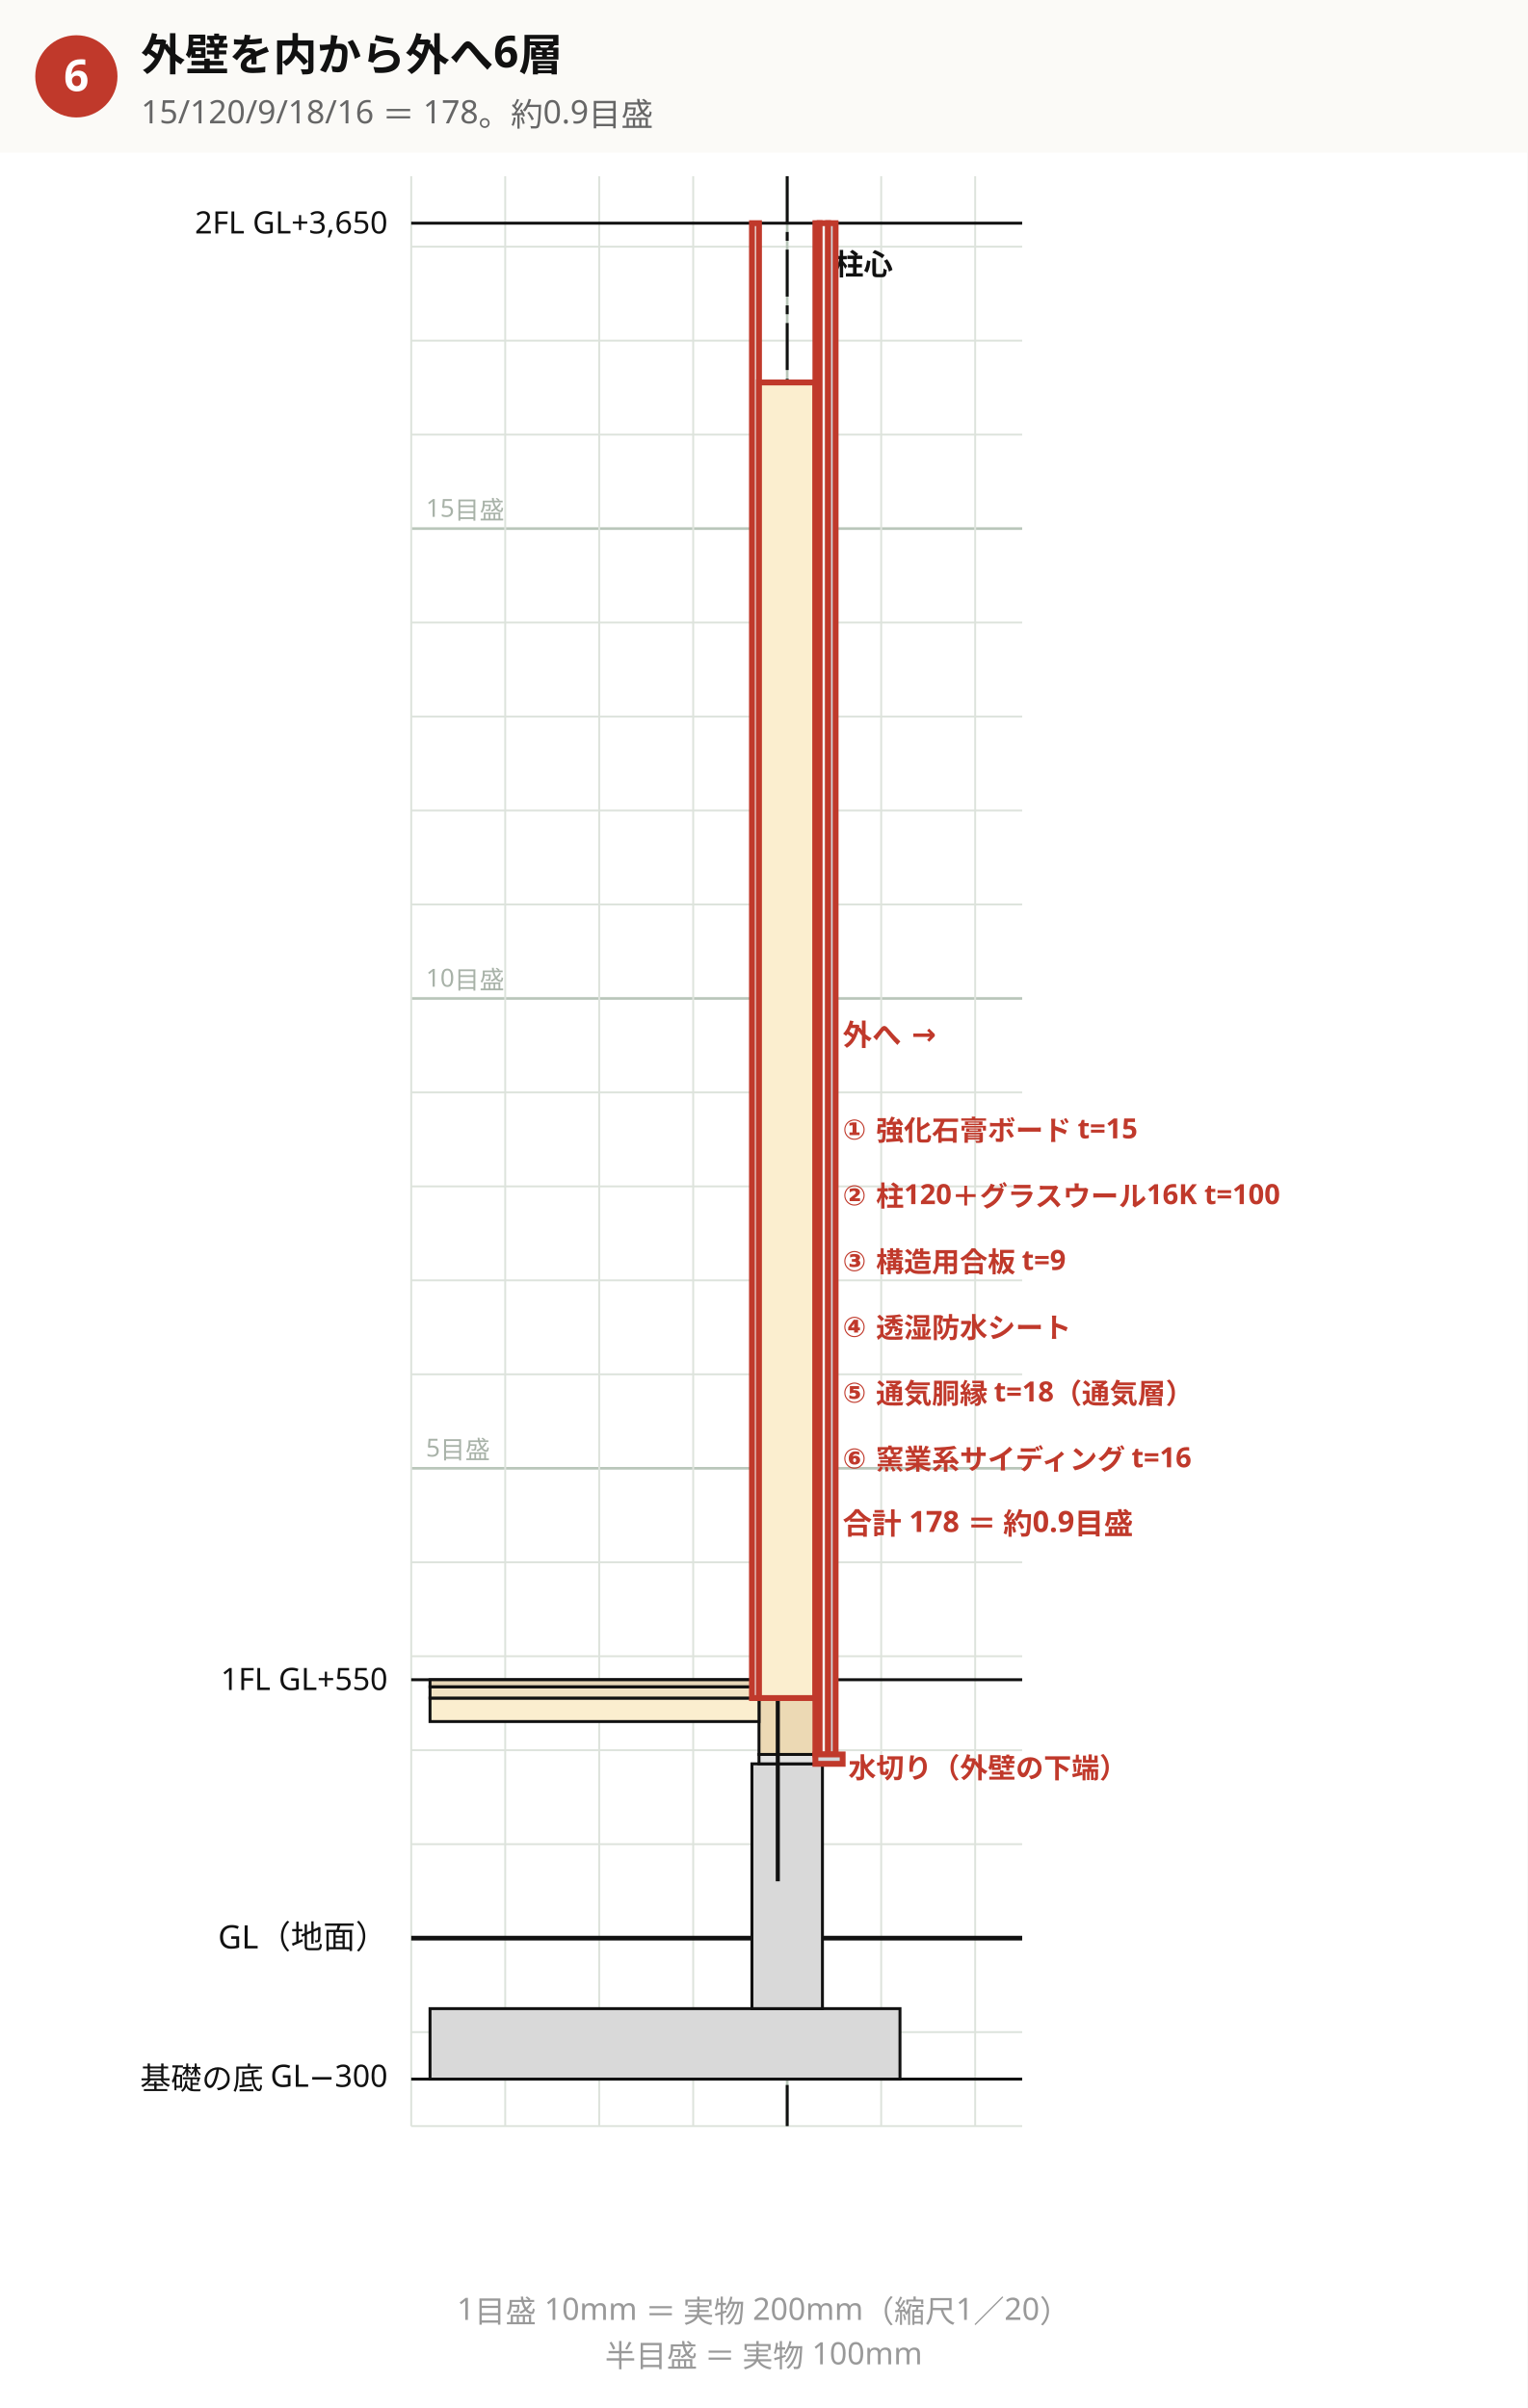
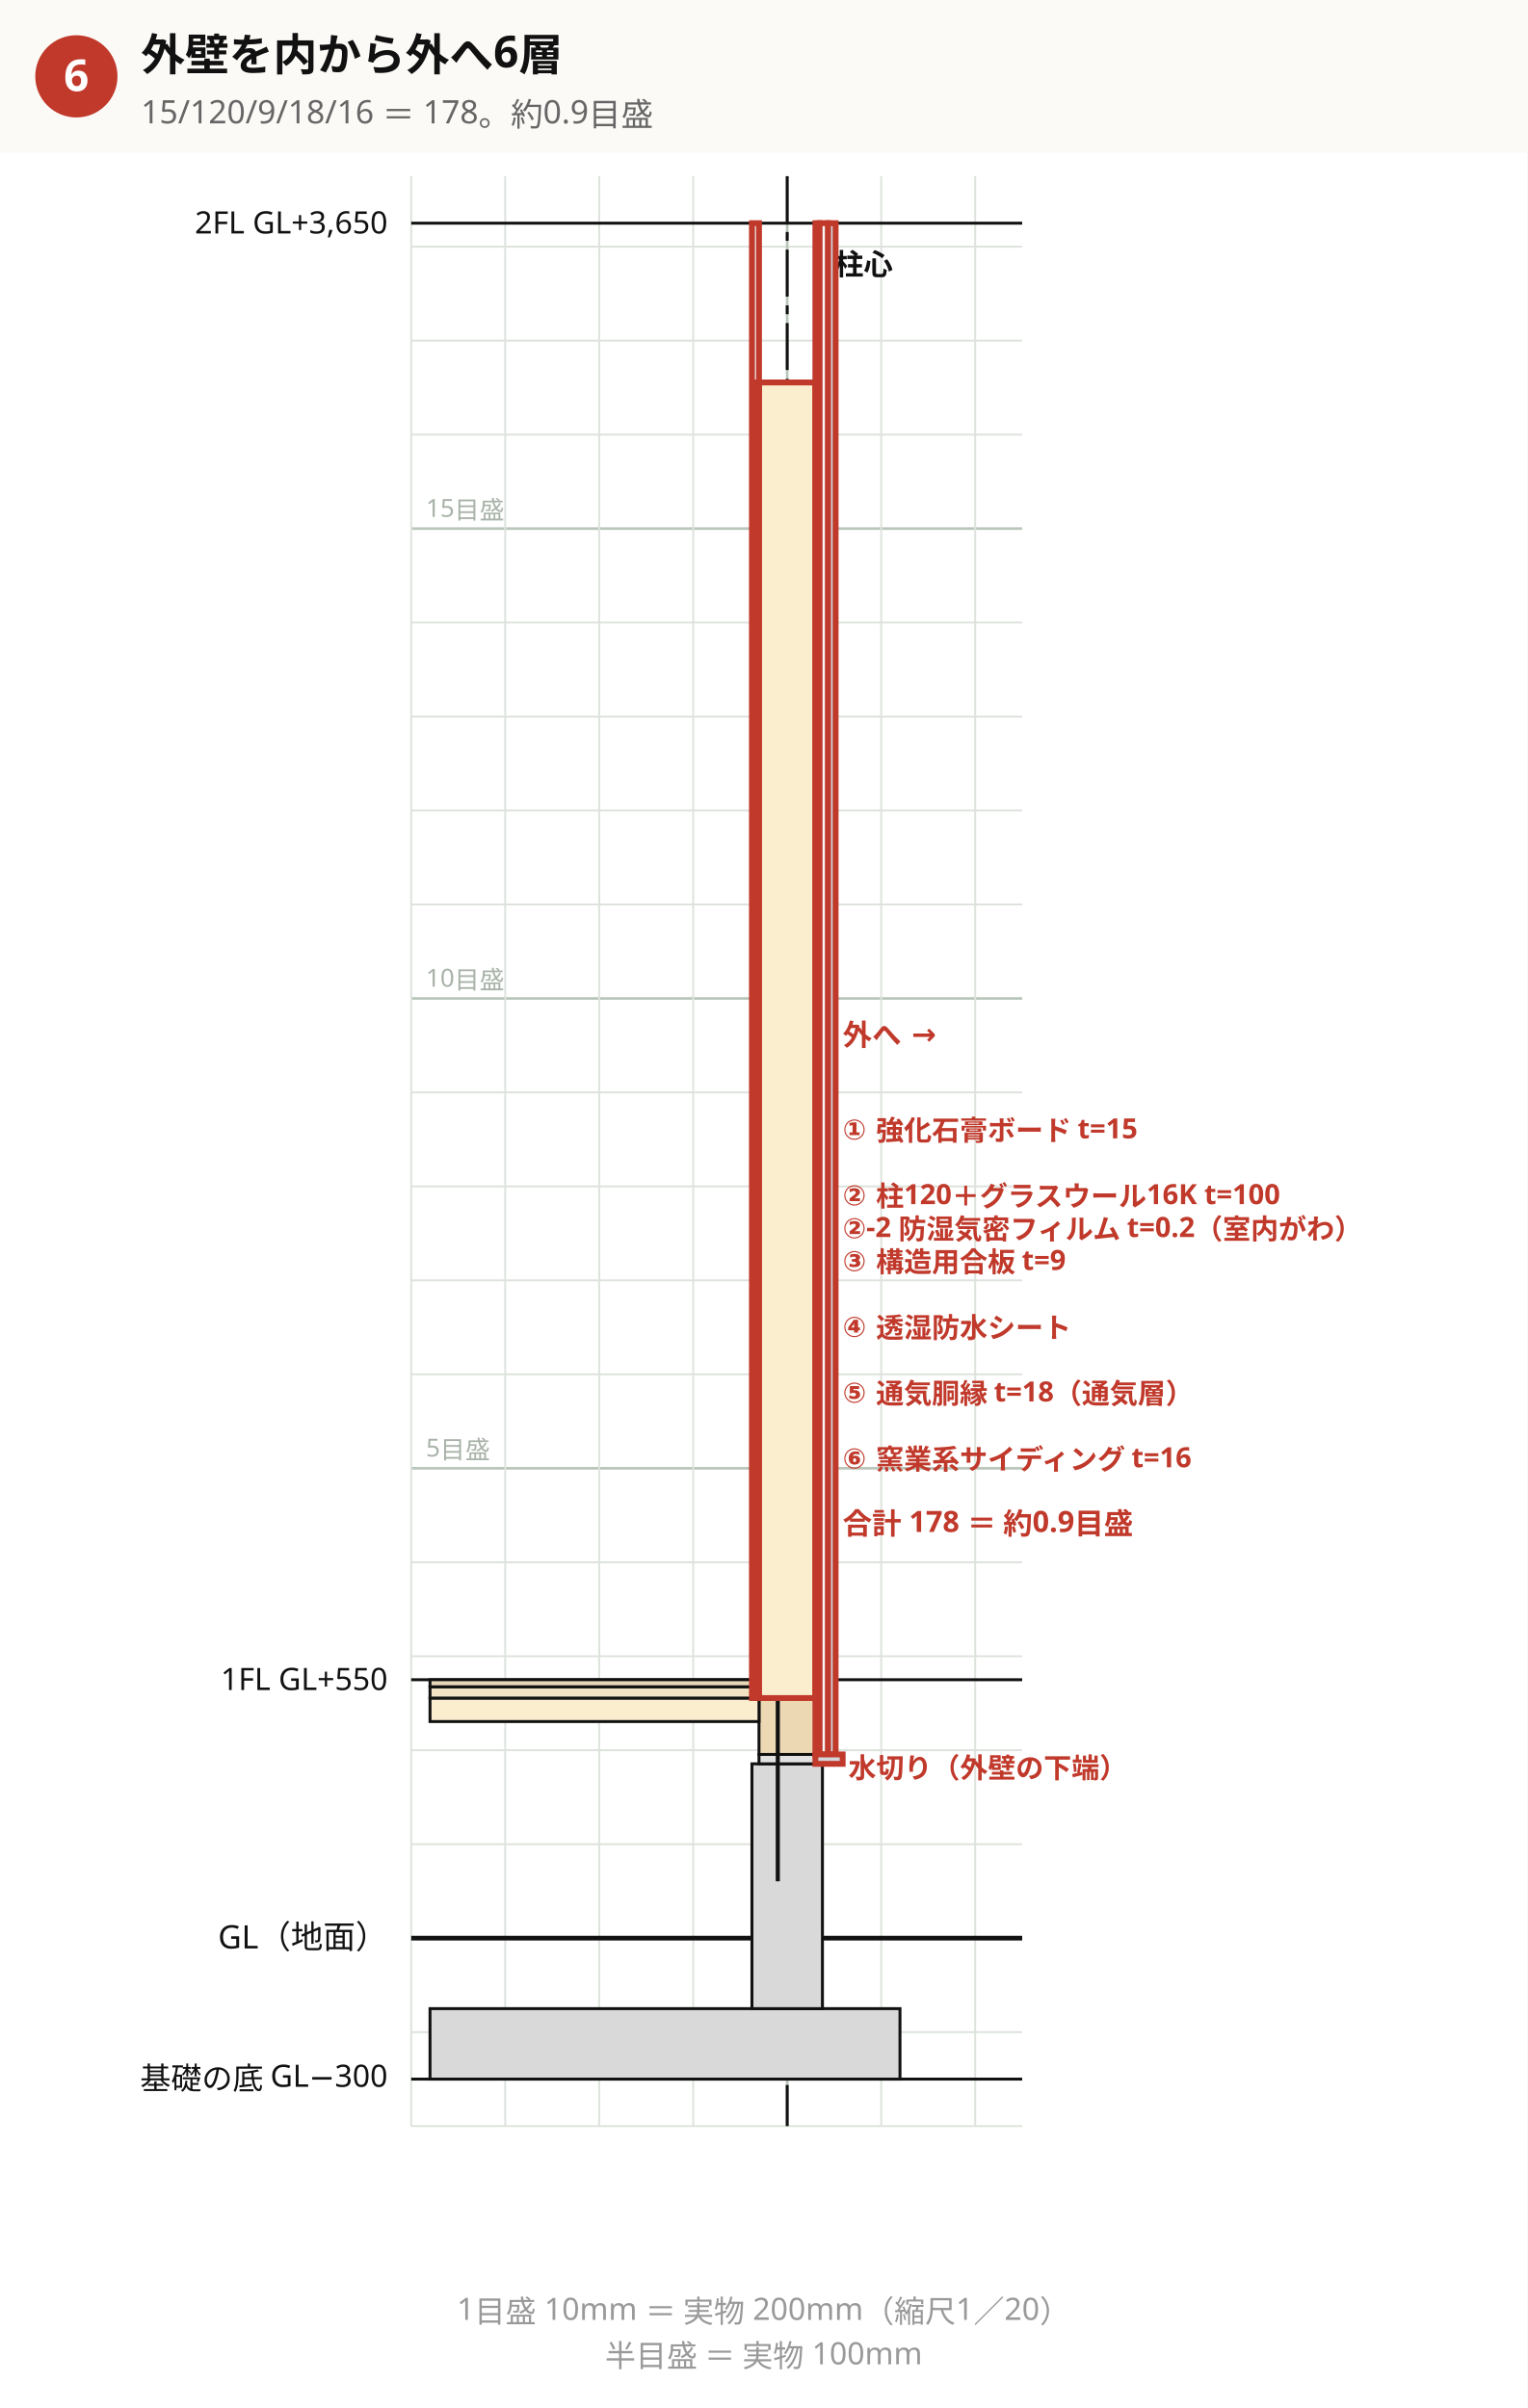
<svg xmlns="http://www.w3.org/2000/svg" viewBox="0 0 520 820" width="520" height="820" font-family="'Hiragino Sans','Hiragino Kaku Gothic ProN','Noto Sans JP','Yu Gothic',Meiryo,'IPAGothic',sans-serif">
  <rect width="520" height="820" fill="#ffffff" />
  <rect x="0" y="0" width="520" height="820" fill="#fff" stroke="none" />
  <line x1="140" y1="724" x2="348" y2="724" stroke="#dde3dc" stroke-width="0.65" />
  <line x1="140" y1="692" x2="348" y2="692" stroke="#dde3dc" stroke-width="0.65" />
  <line x1="140" y1="660" x2="348" y2="660" stroke="#b9c6ba" stroke-width="0.9" />
  <line x1="140" y1="628" x2="348" y2="628" stroke="#dde3dc" stroke-width="0.65" />
  <line x1="140" y1="596" x2="348" y2="596" stroke="#dde3dc" stroke-width="0.65" />
  <line x1="140" y1="564" x2="348" y2="564" stroke="#dde3dc" stroke-width="0.65" />
  <line x1="140" y1="532" x2="348" y2="532" stroke="#dde3dc" stroke-width="0.65" />
  <line x1="140" y1="500" x2="348" y2="500" stroke="#b9c6ba" stroke-width="0.9" />
  <text x="145" y="496" font-size="8.5" text-anchor="start" fill="#a8b2a8" font-weight="400" font-family="'Hiragino Sans','Hiragino Kaku Gothic ProN','Noto Sans JP','Yu Gothic',Meiryo,'IPAGothic',sans-serif">5目盛</text>
  <line x1="140" y1="468" x2="348" y2="468" stroke="#dde3dc" stroke-width="0.65" />
  <line x1="140" y1="436" x2="348" y2="436" stroke="#dde3dc" stroke-width="0.65" />
  <line x1="140" y1="404" x2="348" y2="404" stroke="#dde3dc" stroke-width="0.65" />
  <line x1="140" y1="372" x2="348" y2="372" stroke="#dde3dc" stroke-width="0.65" />
  <line x1="140" y1="340" x2="348" y2="340" stroke="#b9c6ba" stroke-width="0.9" />
  <text x="145" y="336" font-size="8.5" text-anchor="start" fill="#a8b2a8" font-weight="400" font-family="'Hiragino Sans','Hiragino Kaku Gothic ProN','Noto Sans JP','Yu Gothic',Meiryo,'IPAGothic',sans-serif">10目盛</text>
  <line x1="140" y1="308" x2="348" y2="308" stroke="#dde3dc" stroke-width="0.65" />
  <line x1="140" y1="276" x2="348" y2="276" stroke="#dde3dc" stroke-width="0.65" />
  <line x1="140" y1="244" x2="348" y2="244" stroke="#dde3dc" stroke-width="0.65" />
  <line x1="140" y1="212" x2="348" y2="212" stroke="#dde3dc" stroke-width="0.65" />
  <line x1="140" y1="180" x2="348" y2="180" stroke="#b9c6ba" stroke-width="0.9" />
  <text x="145" y="176" font-size="8.5" text-anchor="start" fill="#a8b2a8" font-weight="400" font-family="'Hiragino Sans','Hiragino Kaku Gothic ProN','Noto Sans JP','Yu Gothic',Meiryo,'IPAGothic',sans-serif">15目盛</text>
  <line x1="140" y1="148" x2="348" y2="148" stroke="#dde3dc" stroke-width="0.65" />
  <line x1="140" y1="116" x2="348" y2="116" stroke="#dde3dc" stroke-width="0.65" />
  <line x1="140" y1="84" x2="348" y2="84" stroke="#dde3dc" stroke-width="0.65" />
  <line x1="140" y1="60" x2="140" y2="724" stroke="#dde3dc" stroke-width="0.65" />
  <line x1="172" y1="60" x2="172" y2="724" stroke="#dde3dc" stroke-width="0.65" />
  <line x1="204" y1="60" x2="204" y2="724" stroke="#dde3dc" stroke-width="0.65" />
  <line x1="236" y1="60" x2="236" y2="724" stroke="#dde3dc" stroke-width="0.65" />
  <line x1="268" y1="60" x2="268" y2="724" stroke="#b9c6ba" stroke-width="0.9" />
  <line x1="300" y1="60" x2="300" y2="724" stroke="#dde3dc" stroke-width="0.65" />
  <line x1="332" y1="60" x2="332" y2="724" stroke="#dde3dc" stroke-width="0.65" />
  <line x1="140" y1="660" x2="348" y2="660" stroke="#111" stroke-width="1.6" />
  <text x="132" y="663.5" font-size="11" text-anchor="end" fill="#111" font-weight="400" font-family="'Hiragino Sans','Hiragino Kaku Gothic ProN','Noto Sans JP','Yu Gothic',Meiryo,'IPAGothic',sans-serif">GL（地面）</text>
  <line x1="268" y1="60" x2="268" y2="724" stroke="#111" stroke-width="1.0" stroke-dasharray="16 3 3 3" />
  <text x="294" y="93.6" font-size="10" text-anchor="middle" fill="#111" font-weight="700" font-family="'Hiragino Sans','Hiragino Kaku Gothic ProN','Noto Sans JP','Yu Gothic',Meiryo,'IPAGothic',sans-serif">柱心</text>
  <line x1="140" y1="708" x2="348" y2="708" stroke="#111" stroke-width="1.0" />
  <text x="132" y="711.5" font-size="10.5" text-anchor="end" fill="#111" font-weight="400" font-family="'Hiragino Sans','Hiragino Kaku Gothic ProN','Noto Sans JP','Yu Gothic',Meiryo,'IPAGothic',sans-serif">基礎の底  GL−300</text>
  <line x1="140" y1="572" x2="348" y2="572" stroke="#111" stroke-width="1.0" />
  <text x="132" y="575.5" font-size="10.5" text-anchor="end" fill="#111" font-weight="400" font-family="'Hiragino Sans','Hiragino Kaku Gothic ProN','Noto Sans JP','Yu Gothic',Meiryo,'IPAGothic',sans-serif">1FL  GL+550</text>
  <line x1="140" y1="76" x2="348" y2="76" stroke="#111" stroke-width="1.0" />
  <text x="132" y="79.5" font-size="10.5" text-anchor="end" fill="#111" font-weight="400" font-family="'Hiragino Sans','Hiragino Kaku Gothic ProN','Noto Sans JP','Yu Gothic',Meiryo,'IPAGothic',sans-serif">2FL  GL+3,650</text>
  <rect x="146.4" y="684" width="160" height="24" fill="#d9d9d9" stroke="#111" stroke-width="1.0" />
  <rect x="256" y="600.64" width="24" height="83.36" fill="#d9d9d9" stroke="#111" stroke-width="1.0" />
  <rect x="258.4" y="597.44" width="19.2" height="3.2" fill="#e2e2e2" stroke="#111" stroke-width="1.0" />
  <rect x="258.4" y="578.24" width="19.2" height="19.2" fill="#ecd9b4" stroke="#111" stroke-width="1.0" />
  <line x1="264.8" y1="573.44" x2="264.8" y2="640.64" stroke="#111" stroke-width="1.4" />
  <rect x="146.4" y="578.24" width="112" height="8" fill="#fbeecf" stroke="#111" stroke-width="1.0" />
  <rect x="146.4" y="574.4" width="131.2" height="3.84" fill="#f2e3c4" stroke="#111" stroke-width="1.0" />
  <rect x="146.4" y="572" width="131.2" height="2.4" fill="#e8d7b8" stroke="#111" stroke-width="1.0" />
  <rect x="256" y="76" width="2.4" height="502.24" fill="#efefef" stroke="#c0392b" stroke-width="2.0" />
  <rect x="258.4" y="130.24" width="19.2" height="448" fill="#fbeecf" stroke="#c0392b" stroke-width="2.0" />
+   <rect x="257.76" y="130.24" width="0.64" height="448" fill="#cfe0ef" stroke="#c0392b" stroke-width="2.0" />
  <rect x="277.6" y="76" width="1.44" height="521.44" fill="#f2e3c4" stroke="#c0392b" stroke-width="2.0" />
  <rect x="279.04" y="76" width="2.88" height="521.44" fill="#f7f7f7" stroke="#c0392b" stroke-width="2.0" />
  <rect x="281.92" y="76" width="2.56" height="521.44" fill="#cfd8dc" stroke="#c0392b" stroke-width="2.0" />
  <rect x="277.6" y="597.44" width="9.28" height="3.2" fill="#d3d7da" stroke="#c0392b" stroke-width="2.0" />
  <text x="288.8" y="605.44" font-size="9.5" text-anchor="start" fill="#c0392b" font-weight="700" font-family="'Hiragino Sans','Hiragino Kaku Gothic ProN','Noto Sans JP','Yu Gothic',Meiryo,'IPAGothic',sans-serif">水切り（外壁の下端）</text>
  <text x="286.88" y="356" font-size="10" text-anchor="start" fill="#c0392b" font-weight="700" font-family="'Hiragino Sans','Hiragino Kaku Gothic ProN','Noto Sans JP','Yu Gothic',Meiryo,'IPAGothic',sans-serif">外へ →</text>
  <text x="286.88" y="388" font-size="9.5" text-anchor="start" fill="#c0392b" font-weight="700" font-family="'Hiragino Sans','Hiragino Kaku Gothic ProN','Noto Sans JP','Yu Gothic',Meiryo,'IPAGothic',sans-serif">① 強化石膏ボード t=15</text>
  <text x="286.88" y="410.4" font-size="9.5" text-anchor="start" fill="#c0392b" font-weight="700" font-family="'Hiragino Sans','Hiragino Kaku Gothic ProN','Noto Sans JP','Yu Gothic',Meiryo,'IPAGothic',sans-serif">② 柱120＋グラスウール16K t=100</text>
+   <text x="286.88" y="421.6" font-size="9.5" text-anchor="start" fill="#c0392b" font-weight="700" font-family="'Hiragino Sans','Hiragino Kaku Gothic ProN','Noto Sans JP','Yu Gothic',Meiryo,'IPAGothic',sans-serif">②-2 防湿気密フィルム t=0.2（室内がわ）</text>
  <text x="286.88" y="432.8" font-size="9.5" text-anchor="start" fill="#c0392b" font-weight="700" font-family="'Hiragino Sans','Hiragino Kaku Gothic ProN','Noto Sans JP','Yu Gothic',Meiryo,'IPAGothic',sans-serif">③ 構造用合板 t=9</text>
  <text x="286.88" y="455.2" font-size="9.5" text-anchor="start" fill="#c0392b" font-weight="700" font-family="'Hiragino Sans','Hiragino Kaku Gothic ProN','Noto Sans JP','Yu Gothic',Meiryo,'IPAGothic',sans-serif">④ 透湿防水シート</text>
  <text x="286.88" y="477.6" font-size="9.5" text-anchor="start" fill="#c0392b" font-weight="700" font-family="'Hiragino Sans','Hiragino Kaku Gothic ProN','Noto Sans JP','Yu Gothic',Meiryo,'IPAGothic',sans-serif">⑤ 通気胴縁 t=18（通気層）</text>
  <text x="286.88" y="500" font-size="9.5" text-anchor="start" fill="#c0392b" font-weight="700" font-family="'Hiragino Sans','Hiragino Kaku Gothic ProN','Noto Sans JP','Yu Gothic',Meiryo,'IPAGothic',sans-serif">⑥ 窯業系サイディング t=16</text>
  <text x="286.88" y="522.4" font-size="10" text-anchor="start" fill="#c0392b" font-weight="700" font-family="'Hiragino Sans','Hiragino Kaku Gothic ProN','Noto Sans JP','Yu Gothic',Meiryo,'IPAGothic',sans-serif">合計 178 ＝ 約0.9目盛</text>
  <rect x="0" y="0" width="520" height="52" fill="#fbfaf7" stroke="none" />
  <circle cx="26" cy="26" r="14" fill="#c0392b" />
  <text x="26" y="31" font-size="15" text-anchor="middle" fill="#fff" font-weight="700" font-family="'Hiragino Sans','Hiragino Kaku Gothic ProN','Noto Sans JP','Yu Gothic',Meiryo,'IPAGothic',sans-serif">6</text>
  <text x="48" y="24" font-size="15" text-anchor="start" fill="#111" font-weight="700" font-family="'Hiragino Sans','Hiragino Kaku Gothic ProN','Noto Sans JP','Yu Gothic',Meiryo,'IPAGothic',sans-serif">外壁を内から外へ6層</text>
  <text x="48" y="42" font-size="11" text-anchor="start" fill="#666" font-weight="400" font-family="'Hiragino Sans','Hiragino Kaku Gothic ProN','Noto Sans JP','Yu Gothic',Meiryo,'IPAGothic',sans-serif">15/120/9/18/16 ＝ 178。約0.9目盛</text>
  <text x="260" y="790" font-size="10.5" text-anchor="middle" fill="#999" font-weight="400" font-family="'Hiragino Sans','Hiragino Kaku Gothic ProN','Noto Sans JP','Yu Gothic',Meiryo,'IPAGothic',sans-serif">1目盛 10mm ＝ 実物 200mm（縮尺1／20）</text>
  <text x="260" y="806" font-size="10.5" text-anchor="middle" fill="#999" font-weight="400" font-family="'Hiragino Sans','Hiragino Kaku Gothic ProN','Noto Sans JP','Yu Gothic',Meiryo,'IPAGothic',sans-serif">半目盛 ＝ 実物 100mm</text>
</svg>
